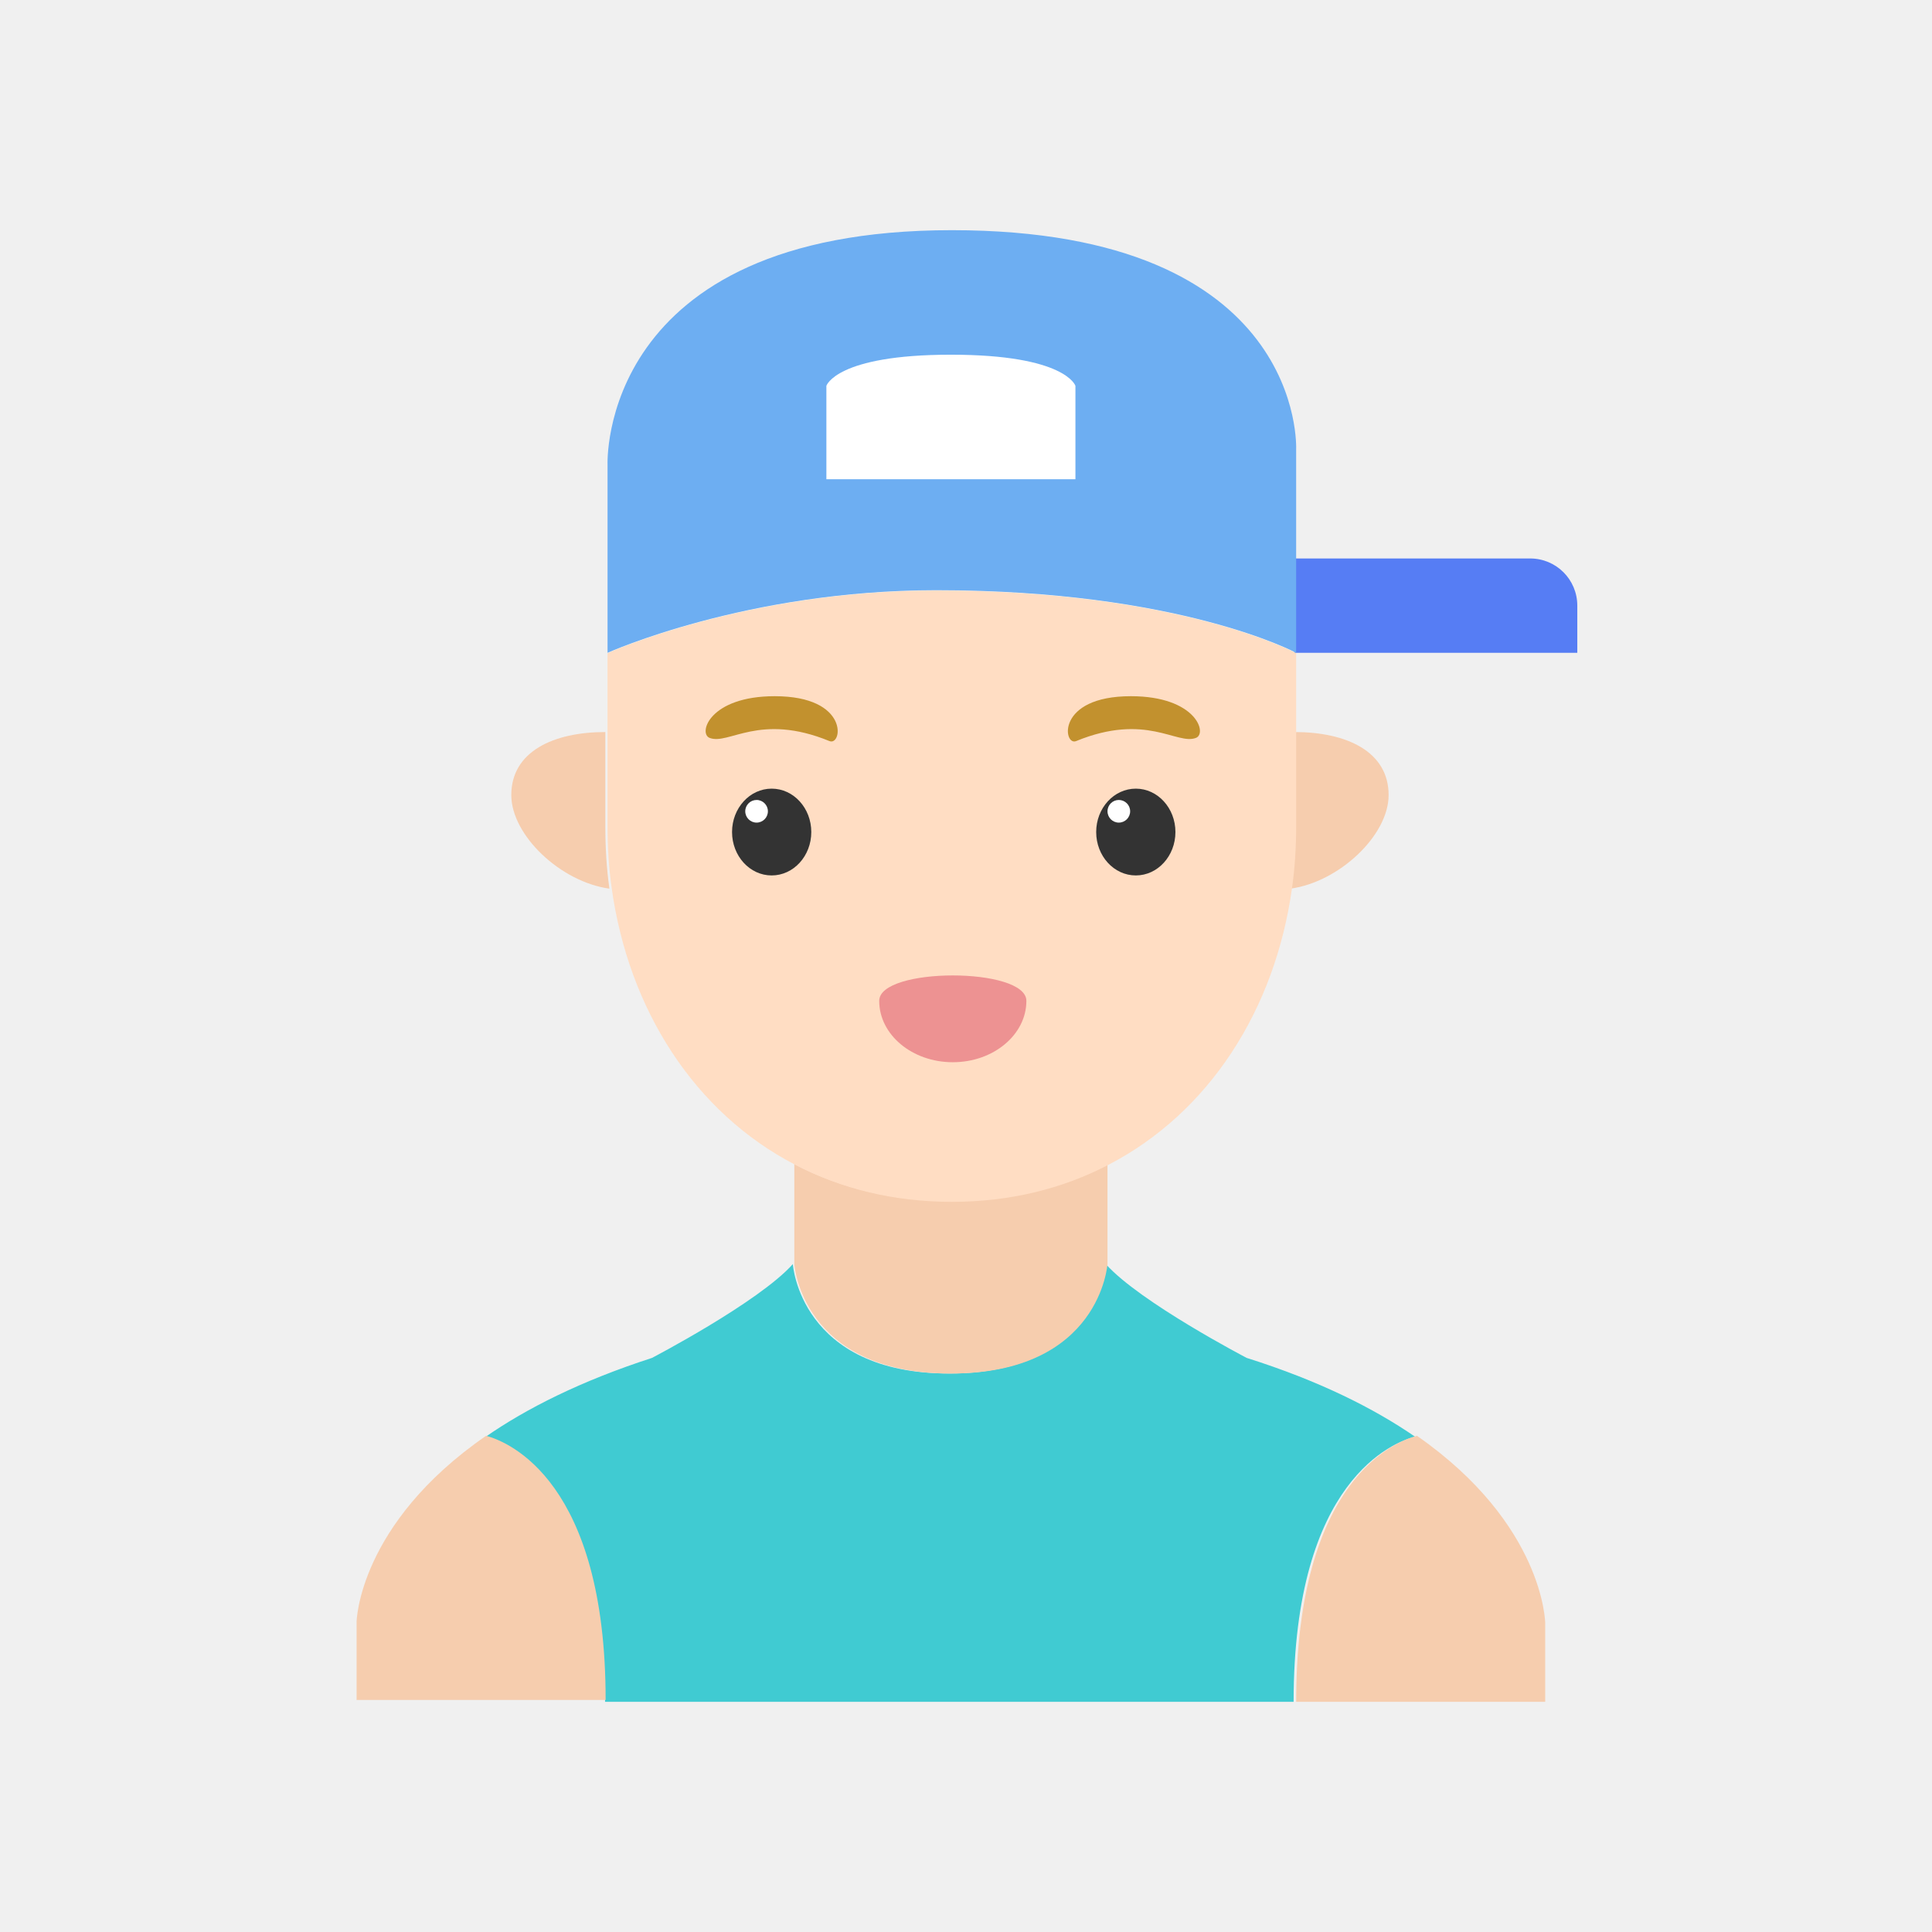
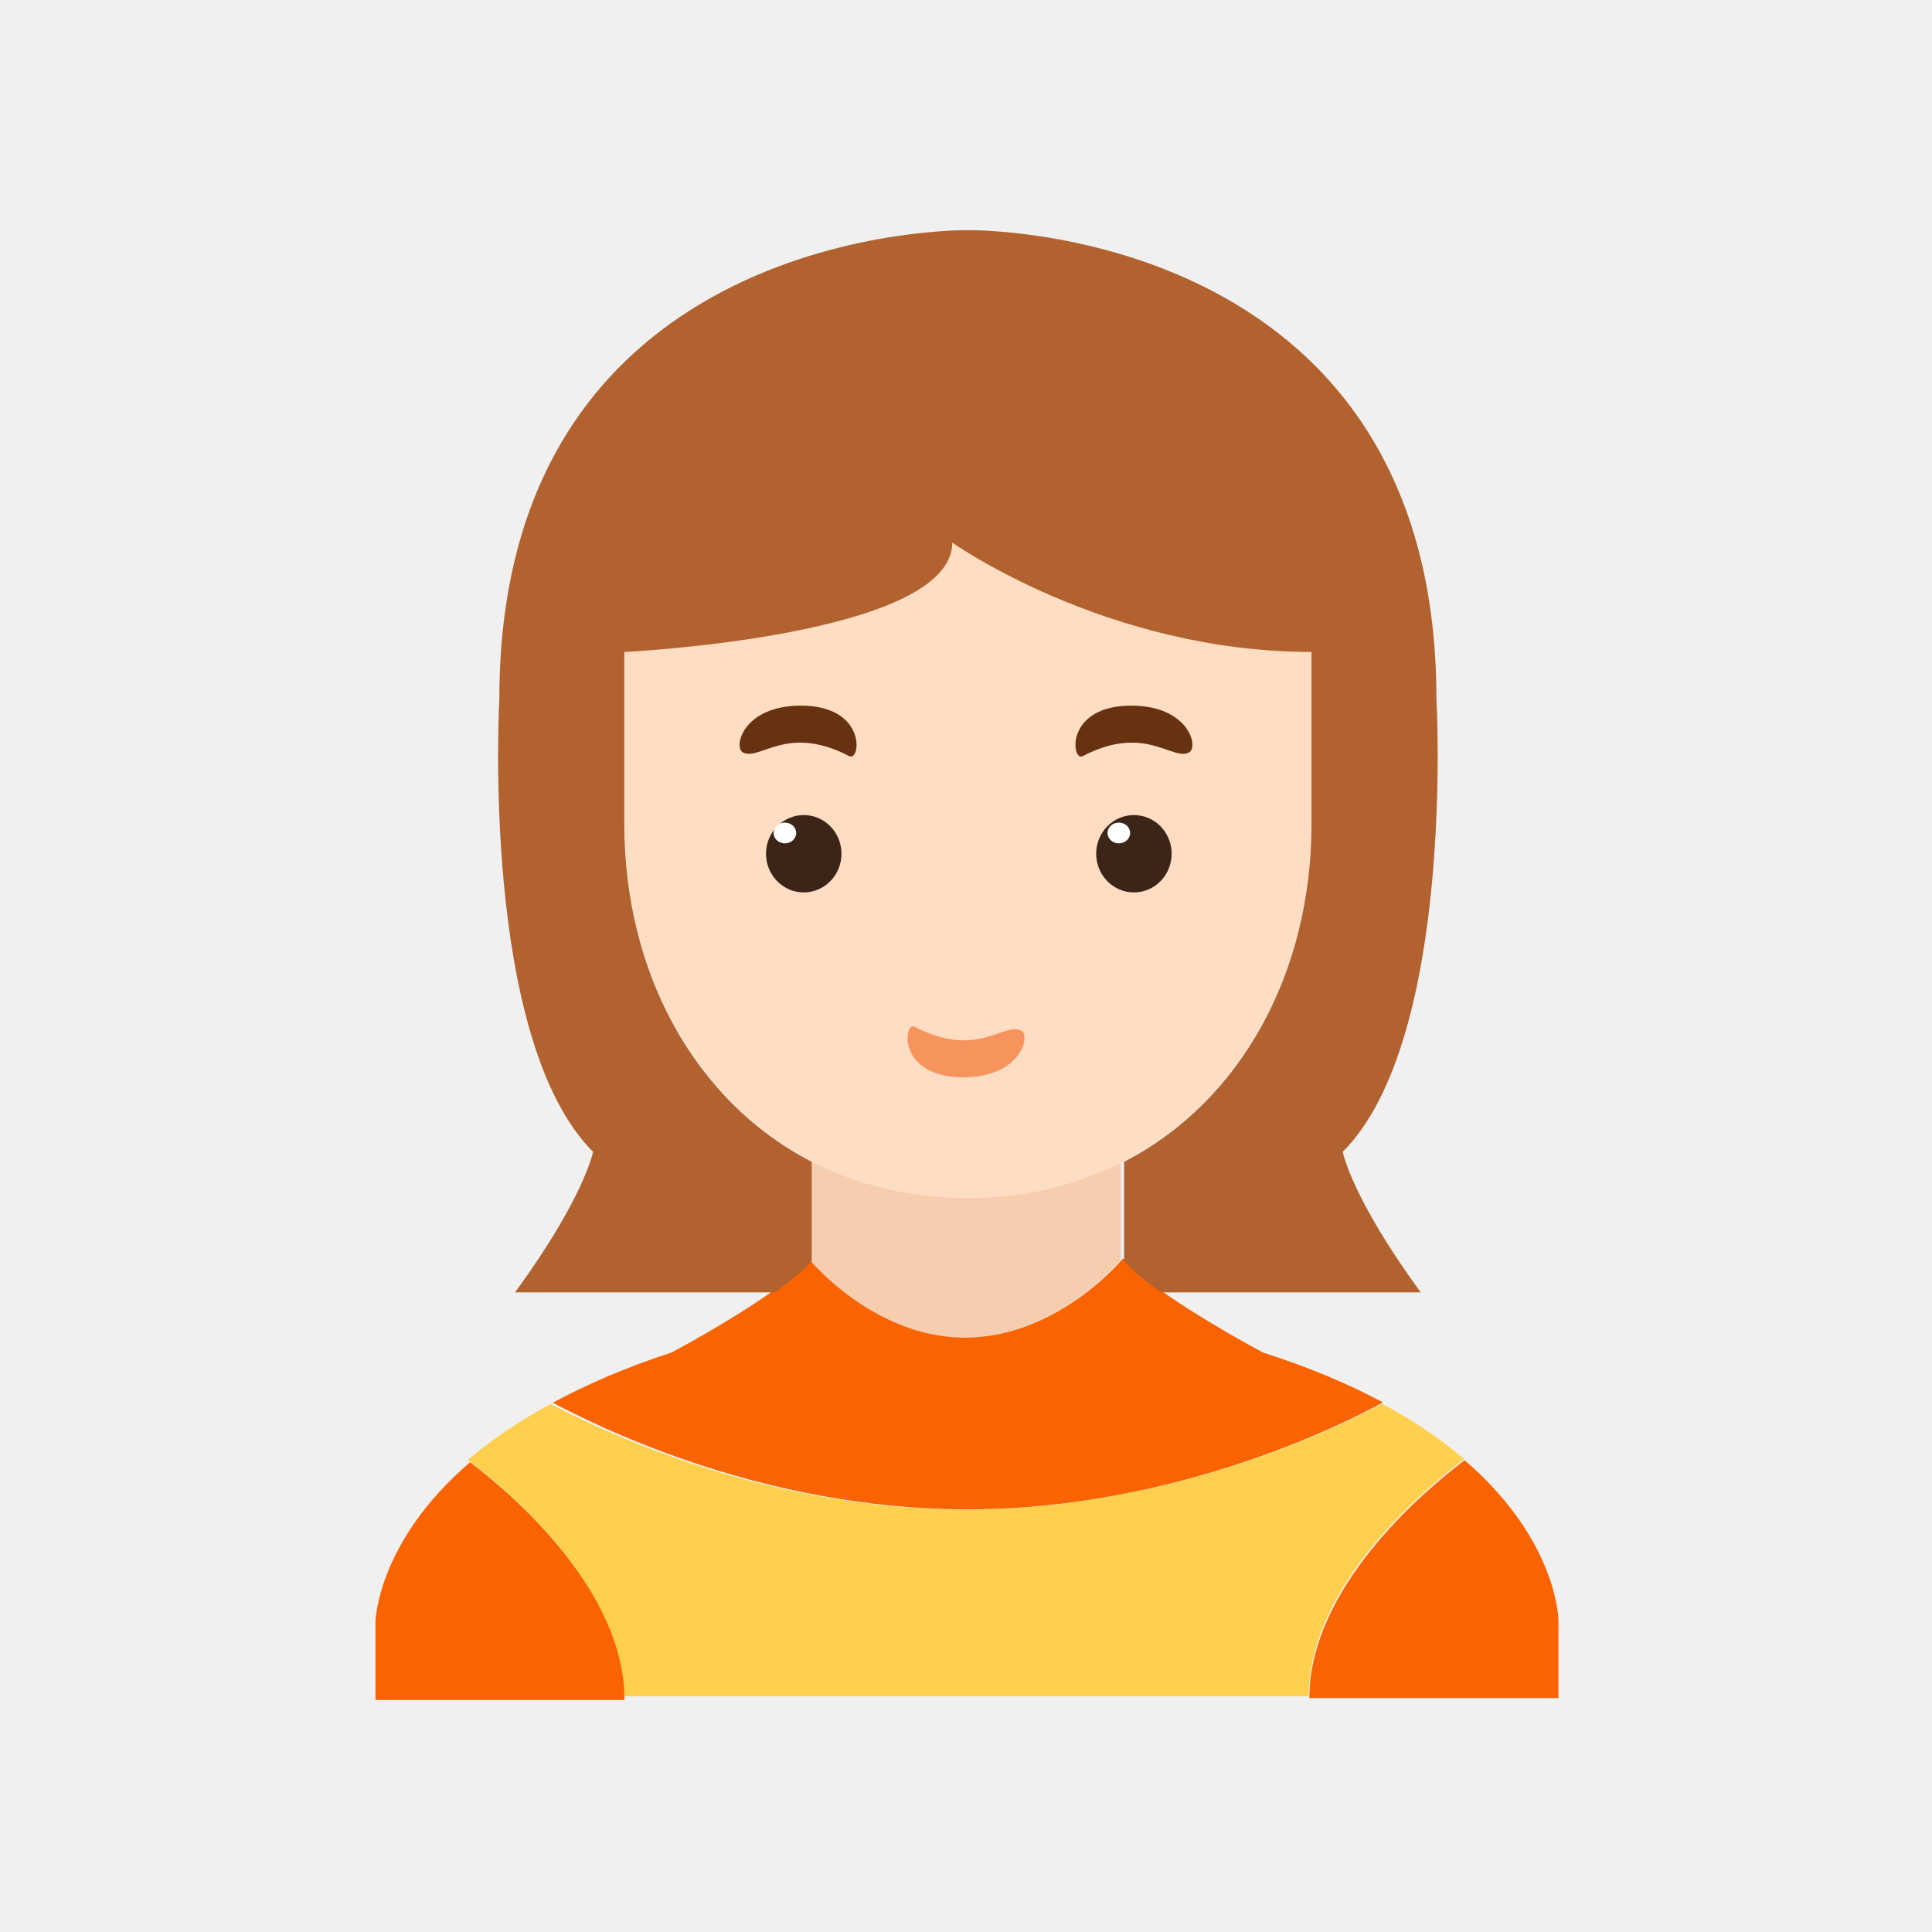
<svg xmlns="http://www.w3.org/2000/svg" width="1024px" height="1024px" viewBox="0 0 1024 1024" version="1.1">
-   <g id="面性戴帽子男孩" stroke="none" stroke-width="1" fill="none" fill-rule="evenodd">
-     <g id="user-26" transform="translate(189, 122)">
-       <path d="M647,199 L647,224 L497,224 L497,174 L622,174 C635.833,174 647,185.167 647,199 L647,199 Z" id="Shape" fill="#567DF4" />
-       <path d="M497.983,174.222 L497.983,224 C497.983,224 436.437,190.815 307.205,190.815 C206.508,190.815 133.017,224 133.017,224 L133.017,124.444 C133.017,124.444 127.542,0 315.5,0 C503.458,0 497.983,116.148 497.983,116.148 L497.983,174.222 L497.983,174.222 Z" id="Shape" fill="#6DAEF2" />
-       <path d="M561,639.474 C550.052,642.291 496.638,662.011 496.638,780 L131.699,780 C131.699,664.331 80.441,643.12 68,639.806 C89.896,624.56 118.76,609.977 156.581,597.714 C156.581,597.714 213.146,568.217 231.227,548 C231.227,548 234.877,606 314.168,606 C393.46,606 397.109,548 397.109,548 C415.19,568.217 471.756,597.714 471.756,597.714 C510.074,609.811 539.104,624.394 561,639.474 L561,639.474 Z" id="Shape" fill="#40CBD2" />
-       <path d="M630,738.432 L630,780 L498,780 C498,661.613 551.13,641.827 562.02,639 C629.67,686.222 630,738.432 630,738.432 L630,738.432 Z" id="Shape" fill="#F6CDAE" />
-       <path d="M132,779 L0,779 L0,737.629 C0,737.629 0.825,685.832 68.64,639 C81.015,642.31 132,663.492 132,779 L132,779 Z" id="Shape" fill="#F6CDAE" />
-       <path d="M398,531.225 L398,547.841 C398,547.841 394.348,606 315,606 C235.652,606 232,547.841 232,547.841 L232,531.225 L232,495 C256.236,507.629 284.124,514.608 315,514.608 C345.876,514.608 373.764,507.629 398,495 L398,531.225 L398,531.225 Z" id="Shape" fill="#F6CDAE" />
-       <path d="M497.16,266 C524.738,266 547,276.354 547,299.4 C547,320.777 520.751,345.493 495,349 C496.495,338.312 497.16,327.29 497.16,316.101 L497.16,266 L497.16,266 Z" id="Shape" fill="#F6CDAE" />
-       <path d="M131.84,316.101 C131.84,327.29 132.505,338.312 134,349 C108.249,345.493 82,320.777 82,299.4 C82,276.354 104.262,266 131.84,266 L131.84,316.101 L131.84,316.101 Z" id="Shape" fill="#F6CDAE" />
-       <path d="M498,265.769 L498,315.615 C498,326.748 497.336,337.714 495.843,348.348 C486.884,413.314 451.711,467.812 398.455,495.394 C374.232,508.022 346.359,515 315.5,515 C284.641,515 256.768,508.022 232.545,495.394 C179.289,467.812 144.116,413.314 135.157,348.348 C133.664,337.714 133,326.748 133,315.615 L133,265.769 L133,224.231 C133,224.231 206.498,191 307.205,191 C436.448,191 498,224.231 498,224.231 L498,265.769 L498,265.769 Z" id="Shape" fill="#FFDDC3" />
-       <path d="M241,318.994 C241,331.7 231.6,342 219.989,342 C208.4,342 199,331.7 199,318.994 C199,306.3 208.4,296 219.989,296 C231.6,296 241,306.3 241,318.994 L241,318.994 Z" id="Fill-12" fill="#333333" />
-       <path d="M218,308.002 C218,311.318 215.315,314 212,314 C208.701,314 206,311.318 206,308.002 C206,304.682 208.701,302 212,302 C215.315,302 218,304.682 218,308.002 L218,308.002 Z" id="Fill-13" fill="#FFFFFF" />
-       <path d="M187.086,269.087 C197.208,273.078 213.458,255.535 250.646,270.795 C257.432,273.582 261.479,247 221.6,247 C187.086,247 180.976,266.684 187.086,269.087 L187.086,269.087 Z" id="Fill-14" fill="#C2912E" />
-       <path d="M434,318.994 C434,331.7 424.6,342 413.006,342 C401.4,342 392,331.7 392,318.994 C392,306.3 401.4,296 413.006,296 C424.6,296 434,306.3 434,318.994 L434,318.994 Z" id="Fill-15" fill="#333333" />
-       <path d="M410,308.002 C410,311.318 407.305,314 403.994,314 C400.695,314 398,311.318 398,308.002 C398,304.682 400.695,302 403.994,302 C407.305,302 410,304.682 410,308.002 L410,308.002 Z" id="Fill-16" fill="#FFFFFF" />
-       <path d="M444.914,269.087 C434.792,273.078 418.542,255.535 381.354,270.795 C374.568,273.582 370.521,247 410.4,247 C444.914,247 451.024,266.684 444.914,269.087 L444.914,269.087 Z" id="Fill-17" fill="#C2912E" />
-       <path d="M316,441 C337.539,441 355,426.437 355,408.473 C355,390.509 277,390.509 277,408.473 C277,426.437 294.461,441 316,441 Z" id="椭圆形" fill="#ED9292" />
-       <path d="M381,82.5 L381,132 L315,132 L249,132 L249,82.5 C249,82.5 254.115,66 315,66 C375.885,66 381,82.5 381,82.5 L381,82.5 Z" id="Shape" fill="#FFFFFF" />
+   <g id="面性妇女" stroke="none" stroke-width="1" fill="none" fill-rule="evenodd">
+     <g id="user-18" transform="translate(199, 122)">
+       <path d="M577,651.32 C554.353,668.451 494.676,719.019 494.676,777 L130.994,777 C130.994,719.349 71.813,668.945 49,651.814 C60.737,641.601 75.119,631.718 92.807,622.165 C110.495,631.224 200.093,678.169 312.835,678.169 C425.576,678.169 517.323,630.895 533.523,622 C551.212,631.389 565.428,641.437 577,651.32 L577,651.32 Z" id="Shape" fill="#FFD04D" />
+       <path d="M627,736.716 L627,778 L495,778 C495,719.872 554.565,669.174 577.17,652 L577.335,652 C626.835,694.606 627,736.716 627,736.716 L627,736.716 Z" id="Shape" fill="#FA6400" />
+       <path d="M132,779 L0,779 L0,737.553 C0,737.553 0.66,695.442 50.16,653 C72.93,670.242 132,720.974 132,779 L132,779 Z" id="Shape" fill="#FA6400" />
+       <path d="M415.83,561.625 C439.266,578.416 470.459,594.875 470.459,594.875 C495.38,602.855 516.341,611.832 534,621.309 C517.826,630.286 426.228,678 313.67,678 C201.112,678 111.659,630.619 94,621.475 C111.494,611.999 132.29,602.855 156.881,594.875 C156.881,594.875 188.074,578.416 211.509,561.625 C219.596,555.972 226.528,550.154 231.149,545 C231.149,545 265.148,586.562 313.67,586.562 C362.192,586.562 396.191,545 396.191,545 C400.812,550.154 407.743,555.972 415.83,561.625 L415.83,561.625 Z" id="Shape" fill="#FA6400" />
+       <path d="M230,493 C254.09,505.577 281.81,512.528 312.5,512.528 C343.19,512.528 370.91,505.577 395,493 L395,545.627 C395,545.627 361.01,587 312.5,587 C263.99,587 230,545.627 230,545.627 L230,493 L230,493 L230,493 Z" id="Shape" fill="#F6CDAE" />
+       <path d="M396.727,493.446 C372.571,506.04 344.775,513 314,513 C283.225,513 255.429,506.04 231.273,493.446 C169.393,461.463 132,393.189 132,314.143 L132,223 C132,223 305.727,214.714 305.727,165 C305.727,165 387.462,223 496,223 L496,314.143 C496,393.189 458.607,461.463 396.727,493.446 L396.727,493.446 Z" id="Shape" fill="#FFDDC3" />
+       <path d="M247,330.492 C247,341.819 238.048,351 227.01,351 C215.969,351 207,341.819 207,330.492 C207,319.181 215.969,310 227.01,310 C238.048,310 247,319.181 247,330.492 L247,330.492 Z" id="Fill-8" fill="#3B2519" />
+       <path d="M223,319.498 C223,322.541 220.302,325 217.002,325 C213.682,325 211,322.541 211,319.498 C211,316.459 213.682,314 217.002,314 C220.302,314 223,316.459 223,319.498 L223,319.498 Z" id="Fill-9" fill="#FFFFFF" />
+       <path d="M194.849,276.85 C203.81,281.339 218.203,261.594 251.143,278.772 C257.153,281.893 260.738,252 225.429,252 C194.849,252 189.434,274.132 194.849,276.85 L194.849,276.85 Z" id="Fill-10" fill="#66320F" />
+       <path d="M422,330.492 C422,341.819 413.044,351 402.002,351 C390.956,351 382,341.819 382,330.492 C382,319.181 390.956,310 402.002,310 C413.044,310 422,319.181 422,330.492 L422,330.492 Z" id="Fill-11" fill="#3B2519" />
+       <path d="M400,319.498 C400,322.541 397.305,325 394.006,325 C390.695,325 388,322.541 388,319.498 C388,316.459 390.695,314 394.006,314 C397.305,314 400,316.459 400,319.498 L400,319.498 Z" id="Fill-12" fill="#FFFFFF" />
+       <path d="M431.152,276.85 C422.185,281.339 407.791,261.594 374.848,278.772 C368.849,281.893 365.267,252 400.578,252 C431.152,252 436.564,274.132 431.152,276.85 L431.152,276.85 Z" id="Fill-13" fill="#66320F" />
+       <path d="M342.152,446.85 C333.185,451.339 318.791,431.594 285.848,448.772 C279.849,451.893 276.267,422 311.578,422 C342.152,422 347.564,444.132 342.152,446.85 L342.152,446.85 Z" id="Fill-13备份" fill="#F7945E" transform="translate(313, 435.5) scale(1, -1) translate(-313, -435.5) " />
+       <path d="M562.332,248.385 C562.332,248.385 572.596,428.543 512.665,488.486 C512.665,488.486 517.301,512.827 554.054,563 L416.478,563 C408.366,557.37 401.413,551.574 396.777,546.441 L396.777,493.785 C458.695,461.826 496.11,393.604 496.11,314.619 L496.11,223.547 C387.506,223.547 305.722,165.591 305.722,165.591 C305.722,215.267 131.89,223.547 131.89,223.547 L131.89,314.619 C131.89,393.604 169.305,461.826 231.223,493.785 L231.223,546.441 C226.587,551.574 219.634,557.37 211.522,563 L73.946,563 C110.699,512.827 115.335,488.486 115.335,488.486 C55.404,428.543 65.668,248.385 65.668,248.385 C65.668,-4.136 314,0.004 314,0.004 C314,0.004 562.332,-4.136 562.332,248.385 L562.332,248.385 Z" id="Shape" fill="#B1622E" />
    </g>
  </g>
</svg>
